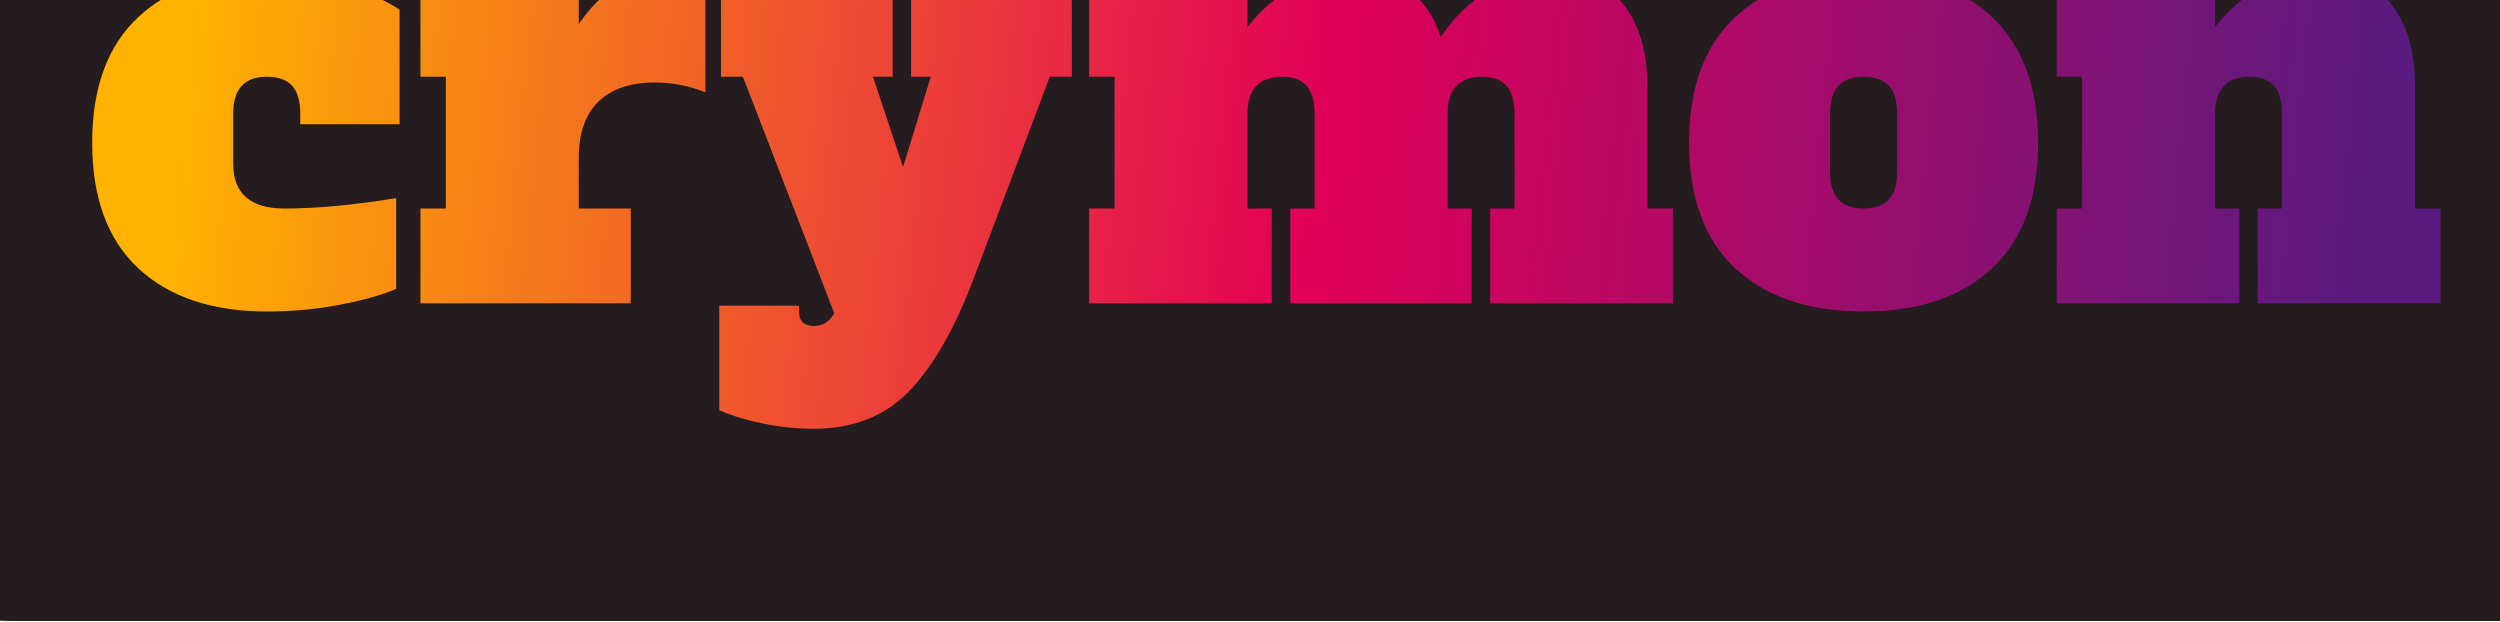
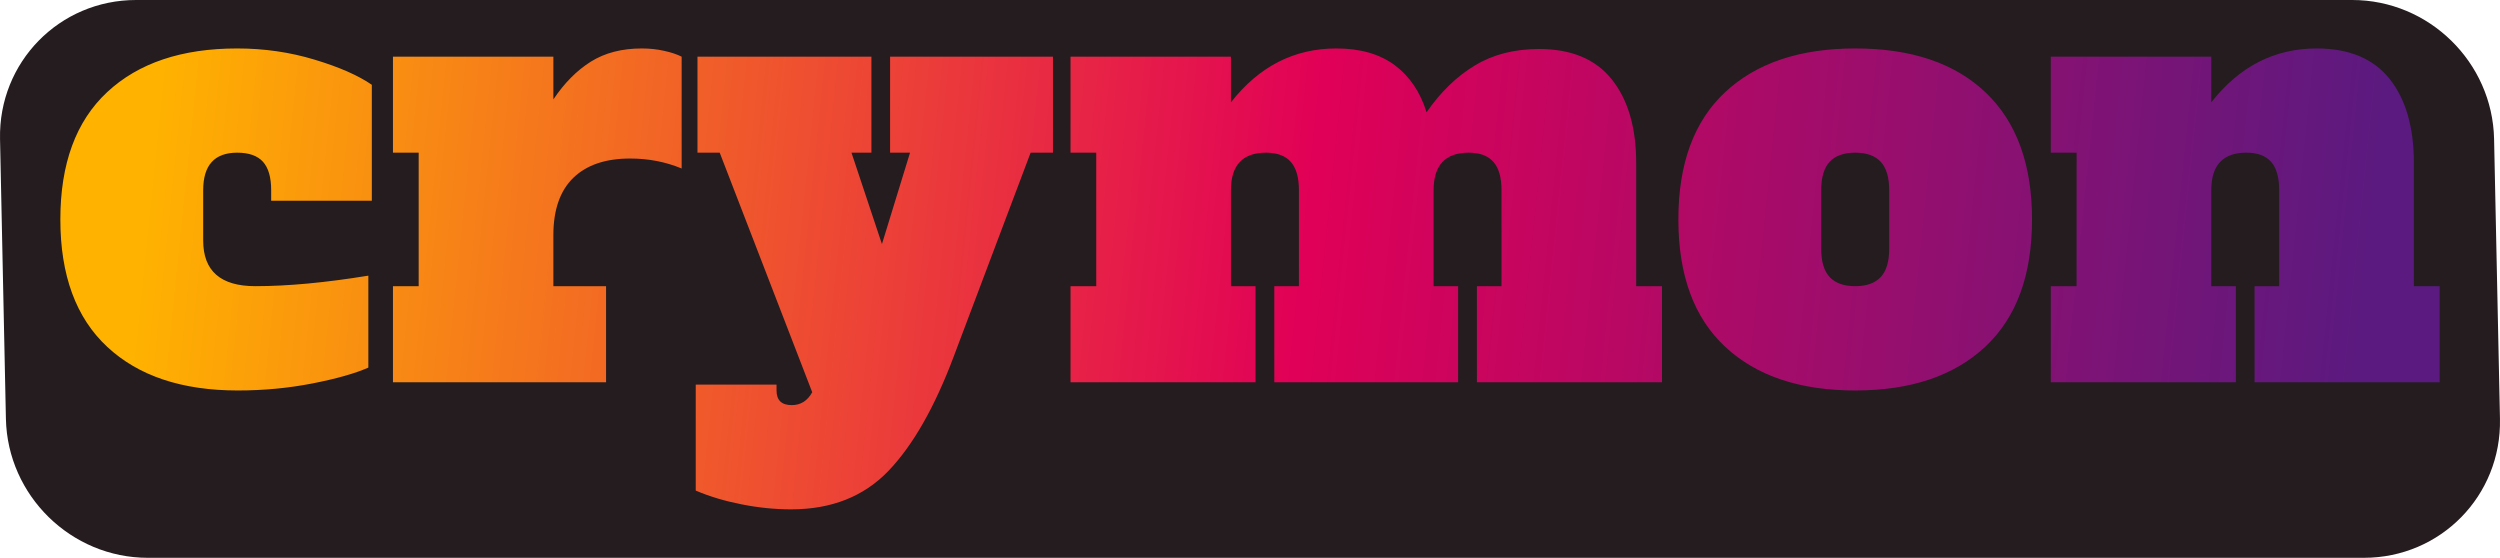
- <svg xmlns="http://www.w3.org/2000/svg" xmlns:xlink="http://www.w3.org/1999/xlink" width="276.83" height="68.766" preserveAspectRatio="xMidYMid" version="1.1" viewBox="61.959 5.6 276.83 68.766">
+ <svg xmlns="http://www.w3.org/2000/svg" xmlns:xlink="http://www.w3.org/1999/xlink" width="273.22" height="60.961" preserveAspectRatio="xMidYMid" version="1.1" viewBox="61.959 5.6 273.22 60.961">
  <defs>
    <linearGradient id="linearGradient2">
      <stop stop-color="#ffb200" offset="0" />
      <stop stop-color="#e10057" offset=".52" />
      <stop stop-color="#5a1a80" offset="1" />
    </linearGradient>
    <filter id="editing-jagged-46" x="0" y="0" width="1" height="1">
      <feTurbulence baseFrequency="0" result="turb" seed="1" />
      <feDisplacementMap in="SourceGraphic" in2="turb" />
    </filter>
-     <linearGradient id="linearGradient4-4" x1="11.504" x2="253.09" y1="-29.78" y2="-4.92" gradientTransform="translate(1.8084 -12.088)" gradientUnits="userSpaceOnUse" xlink:href="#linearGradient2" />
+     <linearGradient id="linearGradient4-4" x1="11.504" x2="253.09" y1="-29.78" y2="-4.92" gradientTransform="translate(2.3795 -13.04)" gradientUnits="userSpaceOnUse" xlink:href="#linearGradient2" />
    <linearGradient id="linearGradient5" x1="119.98" x2="380.01" y1="88.89" y2="88.89" gradientUnits="userSpaceOnUse" xlink:href="#linearGradient2" />
  </defs>
  <style>text {
  font-size: 64px;
  font-family: Arial Black;
  dominant-baseline: central;
  text-anchor: middle;
}</style>
-   <g transform="translate(69.458 51.278)" fill="url(#linearGradient5)" filter="url(#editing-jagged-46)">
-     <rect x="-29.39" y="-69.853" width="324.23" height="92.941" ry="23.155" fill="#241c1f" />
-     <path d="m22.098-11.188q-9.15 0-14.27-4.77-5.12-4.77-5.12-13.92t5.12-13.92q5.12-4.77 14.2-4.77 4.42 0 8.45 1.22 4.03 1.21 6.27 2.75v12.67h-11v-1.15q0-2.11-0.9-3.11-0.9-0.99-2.82-0.99-3.71 0-3.71 4.1v5.5q0 4.99 5.7 4.99 5.31 0 12.35-1.15v10.05q-2.18 0.96-6.11 1.73-3.94 0.77-8.16 0.77zm44.16-37.38q1.28 0 2.43 0.26 1.15 0.25 1.92 0.64v12.22q-2.62-1.09-5.63-1.09-4.03 0-6.21 2.11-2.18 2.12-2.18 6.28v5.56h5.76v10.5h-23.29v-10.5h2.81v-14.59h-2.81v-10.49h17.53v4.67q1.8-2.69 4.1-4.13t5.57-1.44zm27.13 0.9h17.8v10.49h-2.44l-8.38 22.21q-3.14 8.38-7.17 12.58-4.03 4.19-10.62 4.19-2.69 0-5.44-0.55-2.75-0.54-4.99-1.5v-11.58h8.83v0.64q0 1.6 1.66 1.6 1.47 0 2.24-1.41l-10.11-26.18h-2.43v-10.49h19.01v10.49h-2.18l3.33 9.99 3.07-9.99h-2.18zm81.54 25.08h2.82v10.5h-20.23v-10.5h2.69v-10.49q0-2.11-0.9-3.11-0.89-0.99-2.68-0.99-3.84 0-3.84 4.1v10.49h2.68v10.5h-20.09v-10.5h2.69v-10.49q0-2.11-0.9-3.11-0.9-0.99-2.69-0.99-3.84 0-3.84 4.1v10.49h2.69v10.5h-20.22v-10.5h2.81v-14.59h-2.81v-10.49h17.53v4.99q4.61-5.89 11.52-5.89 3.91 0 6.37 1.82 2.46 1.83 3.49 5.16 2.3-3.33 5.28-5.12 2.97-1.8 7.01-1.8 5.31 0 7.96 3.33 2.66 3.33 2.66 9.15zm23.94 11.4q-9.09 0-14.21-4.77t-5.12-13.92 5.12-13.92 14.21-4.77q9.21 0 14.27 4.83 5.05 4.83 5.05 13.86 0 9.15-5.12 13.92t-14.2 4.77zm0-11.4q1.85 0 2.78-0.99t0.93-3.1v-6.4q0-2.11-0.93-3.11-0.93-0.99-2.78-0.99-1.86 0-2.79 0.99-0.93 1-0.93 3.11v6.4q0 2.11 0.93 3.1t2.79 0.99zm61.05 0h2.82v10.5h-20.23v-10.5h2.69v-10.49q0-2.11-0.89-3.11-0.9-0.99-2.69-0.99-3.84 0-3.84 4.1v10.49h2.69v10.5h-20.23v-10.5h2.82v-14.59h-2.82v-10.49h17.54v4.99q4.61-5.89 11.52-5.89 5.31 0 7.97 3.33 2.65 3.33 2.65 9.15z" fill="url(#linearGradient4-4)" />
+   <g transform="translate(65.276 60.415)" fill="url(#linearGradient5)" filter="url(#editing-jagged-46)">
+     <rect transform="matrix(1 0 .020997 .99978 0 0)" x="-2.481" y="-54.827" width="272.57" height="60.975" ry="15.191" fill="#241c1f" />
+     <path d="m22.669-12.14q-9.15 0-14.27-4.77-5.12-4.77-5.12-13.92t5.12-13.92q5.12-4.77 14.2-4.77 4.42 0 8.45 1.22 4.03 1.21 6.27 2.75v12.67h-11v-1.15q0-2.11-0.9-3.11-0.9-0.99-2.82-0.99-3.71 0-3.71 4.1v5.5q0 4.99 5.7 4.99 5.31 0 12.35-1.15v10.05q-2.18 0.96-6.11 1.73-3.94 0.77-8.16 0.77zm44.16-37.38q1.28 0 2.43 0.26 1.15 0.25 1.92 0.64v12.22q-2.62-1.09-5.63-1.09-4.03 0-6.21 2.11-2.18 2.12-2.18 6.28v5.56h5.76v10.5h-23.29v-10.5h2.81v-14.59h-2.81v-10.49h17.53v4.67q1.8-2.69 4.1-4.13t5.57-1.44zm27.13 0.9h17.8v10.49h-2.44l-8.38 22.21q-3.14 8.38-7.17 12.58-4.03 4.19-10.62 4.19-2.69 0-5.44-0.55-2.75-0.54-4.99-1.5v-11.58h8.83v0.64q0 1.6 1.66 1.6 1.47 0 2.24-1.41l-10.11-26.18h-2.43v-10.49h19.01v10.49h-2.18l3.33 9.99 3.07-9.99h-2.18zm81.54 25.08h2.82v10.5h-20.23v-10.5h2.69v-10.49q0-2.11-0.9-3.11-0.89-0.99-2.68-0.99-3.84 0-3.84 4.1v10.49h2.68v10.5h-20.09v-10.5h2.69v-10.49q0-2.11-0.9-3.11-0.9-0.99-2.69-0.99-3.84 0-3.84 4.1v10.49h2.69v10.5h-20.22v-10.5h2.81v-14.59h-2.81v-10.49h17.53v4.99q4.61-5.89 11.52-5.89 3.91 0 6.37 1.82 2.46 1.83 3.49 5.16 2.3-3.33 5.28-5.12 2.97-1.8 7.01-1.8 5.31 0 7.96 3.33 2.66 3.33 2.66 9.15zm23.94 11.4q-9.09 0-14.21-4.77t-5.12-13.92 5.12-13.92 14.21-4.77q9.21 0 14.27 4.83 5.05 4.83 5.05 13.86 0 9.15-5.12 13.92t-14.2 4.77zm0-11.4q1.85 0 2.78-0.99t0.93-3.1v-6.4q0-2.11-0.93-3.11-0.93-0.99-2.78-0.99-1.86 0-2.79 0.99-0.93 1-0.93 3.11v6.4q0 2.11 0.93 3.1t2.79 0.99zm61.05 0h2.82v10.5h-20.23v-10.5h2.69v-10.49q0-2.11-0.89-3.11-0.9-0.99-2.69-0.99-3.84 0-3.84 4.1v10.49h2.69v10.5h-20.23v-10.5h2.82v-14.59h-2.82v-10.49h17.54v4.99q4.61-5.89 11.52-5.89 5.31 0 7.97 3.33 2.65 3.33 2.65 9.15z" fill="url(#linearGradient4-4)" />
  </g>
</svg>
